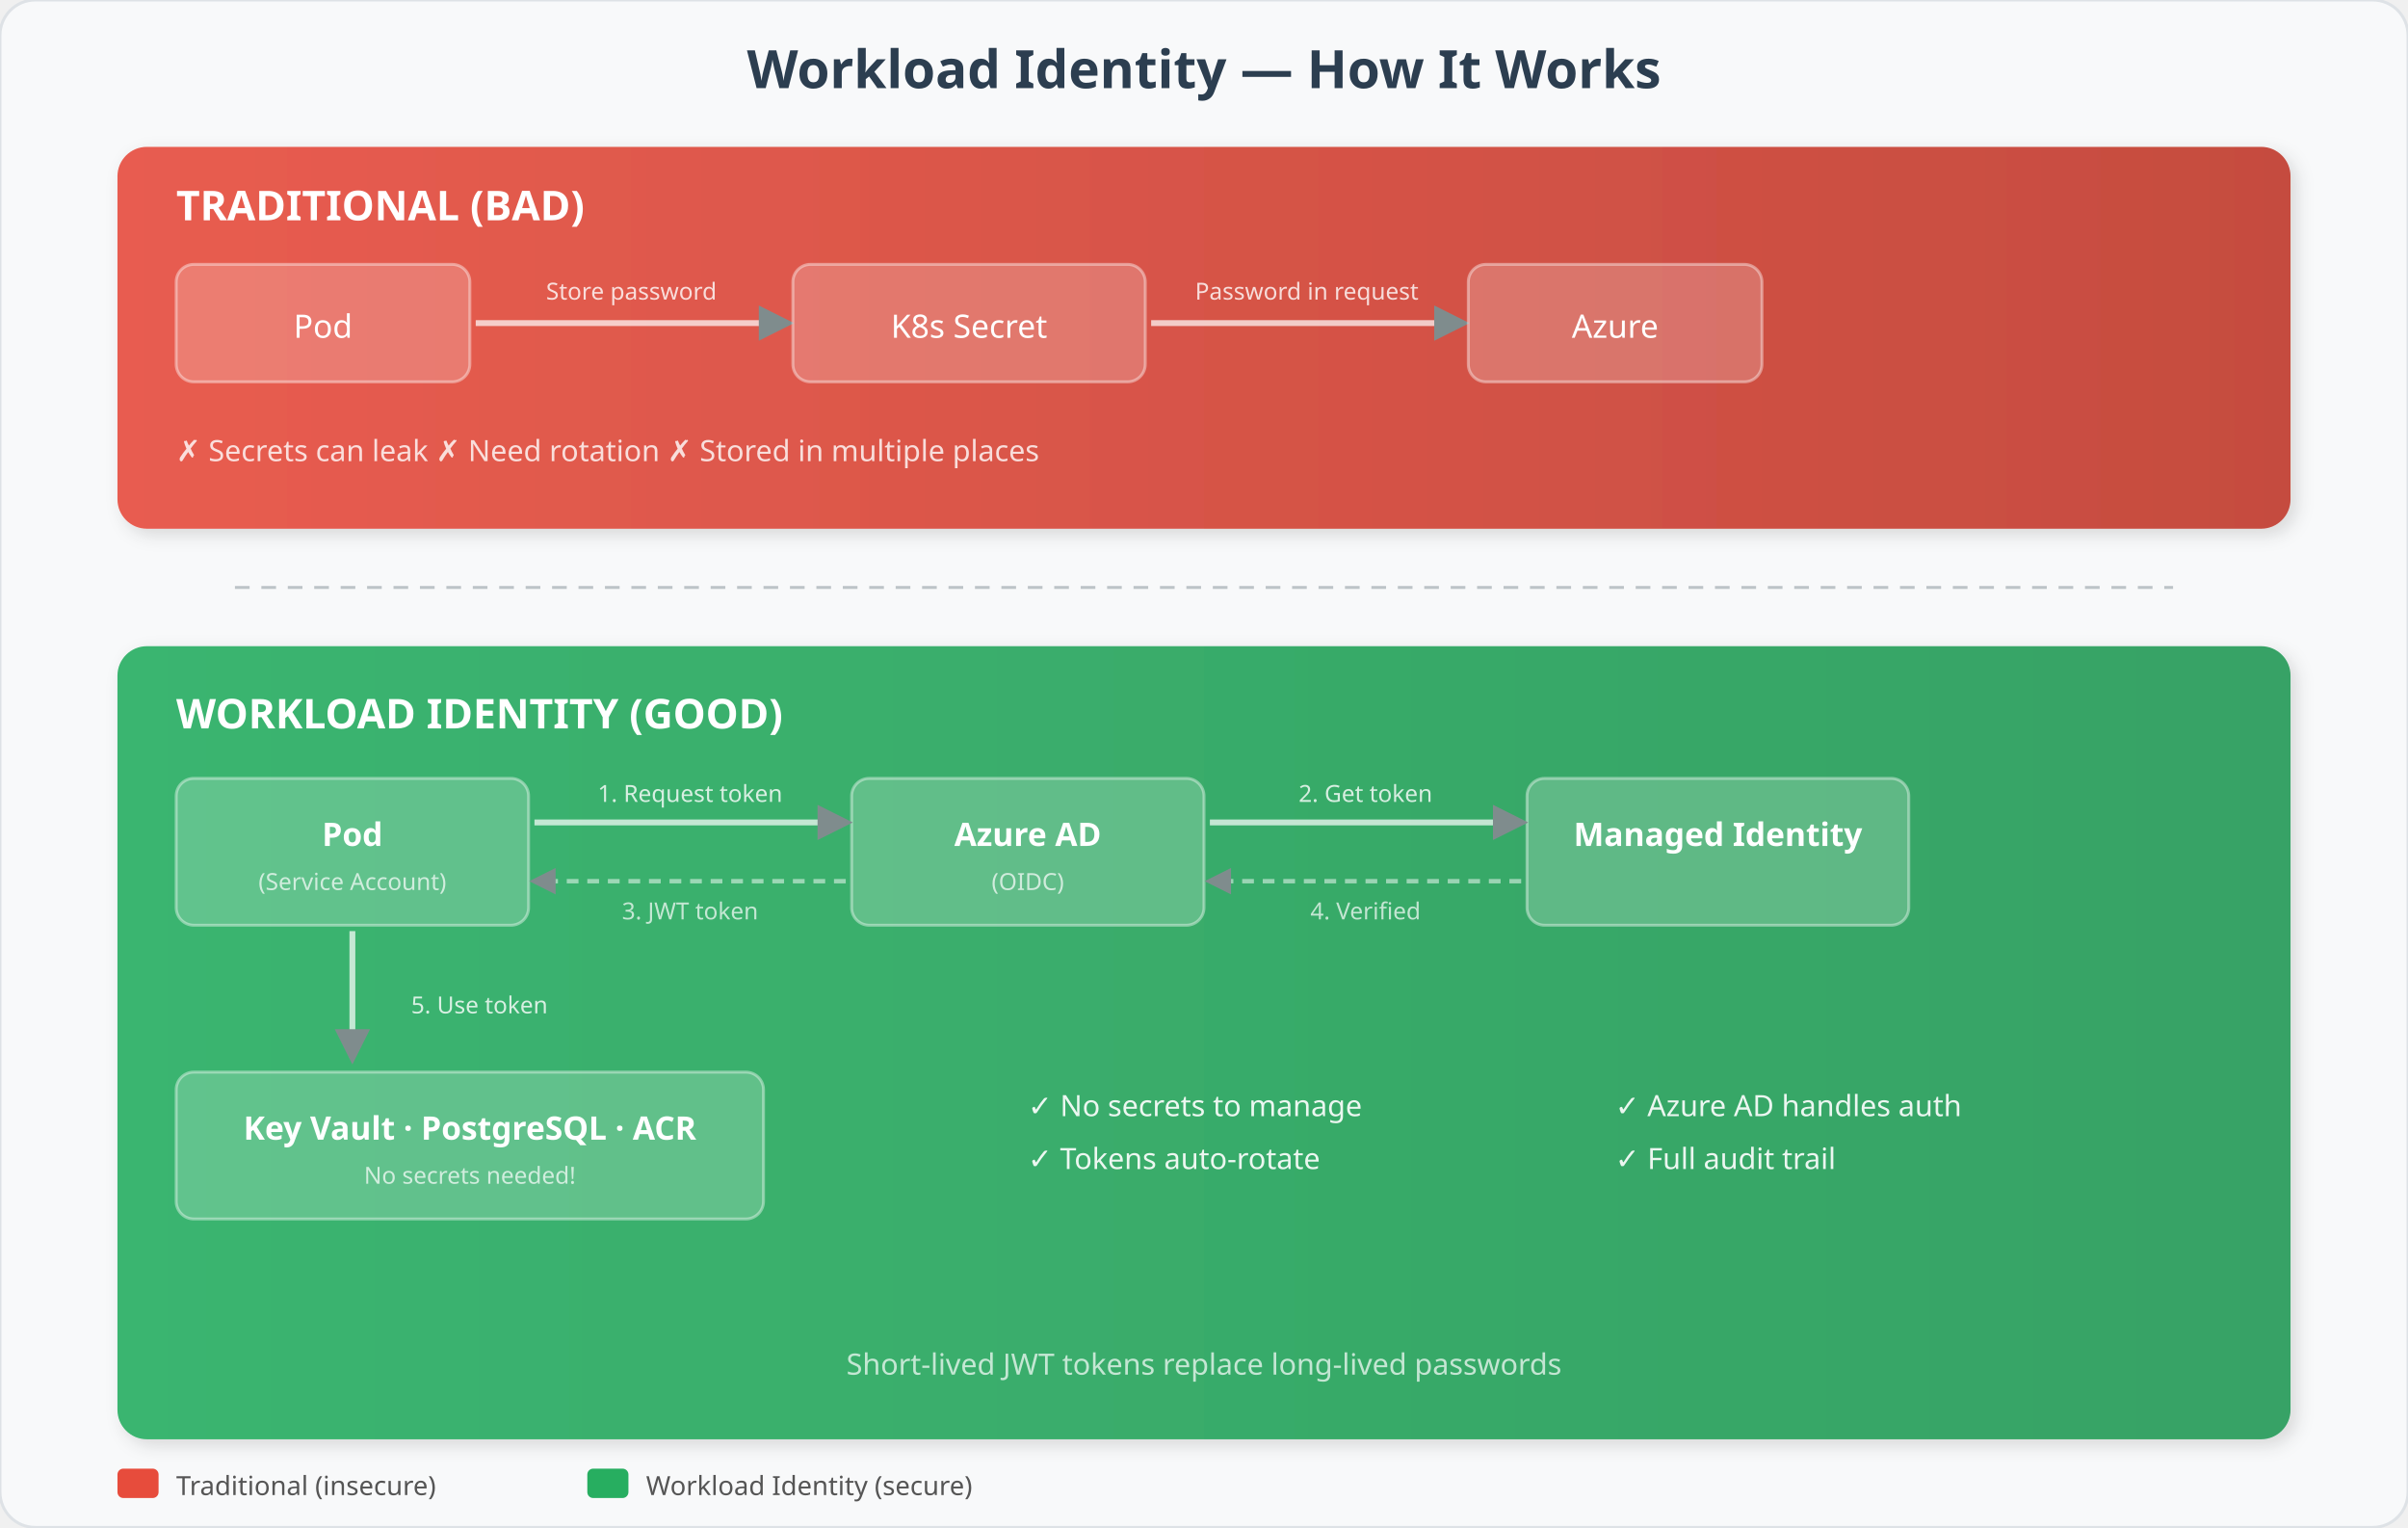
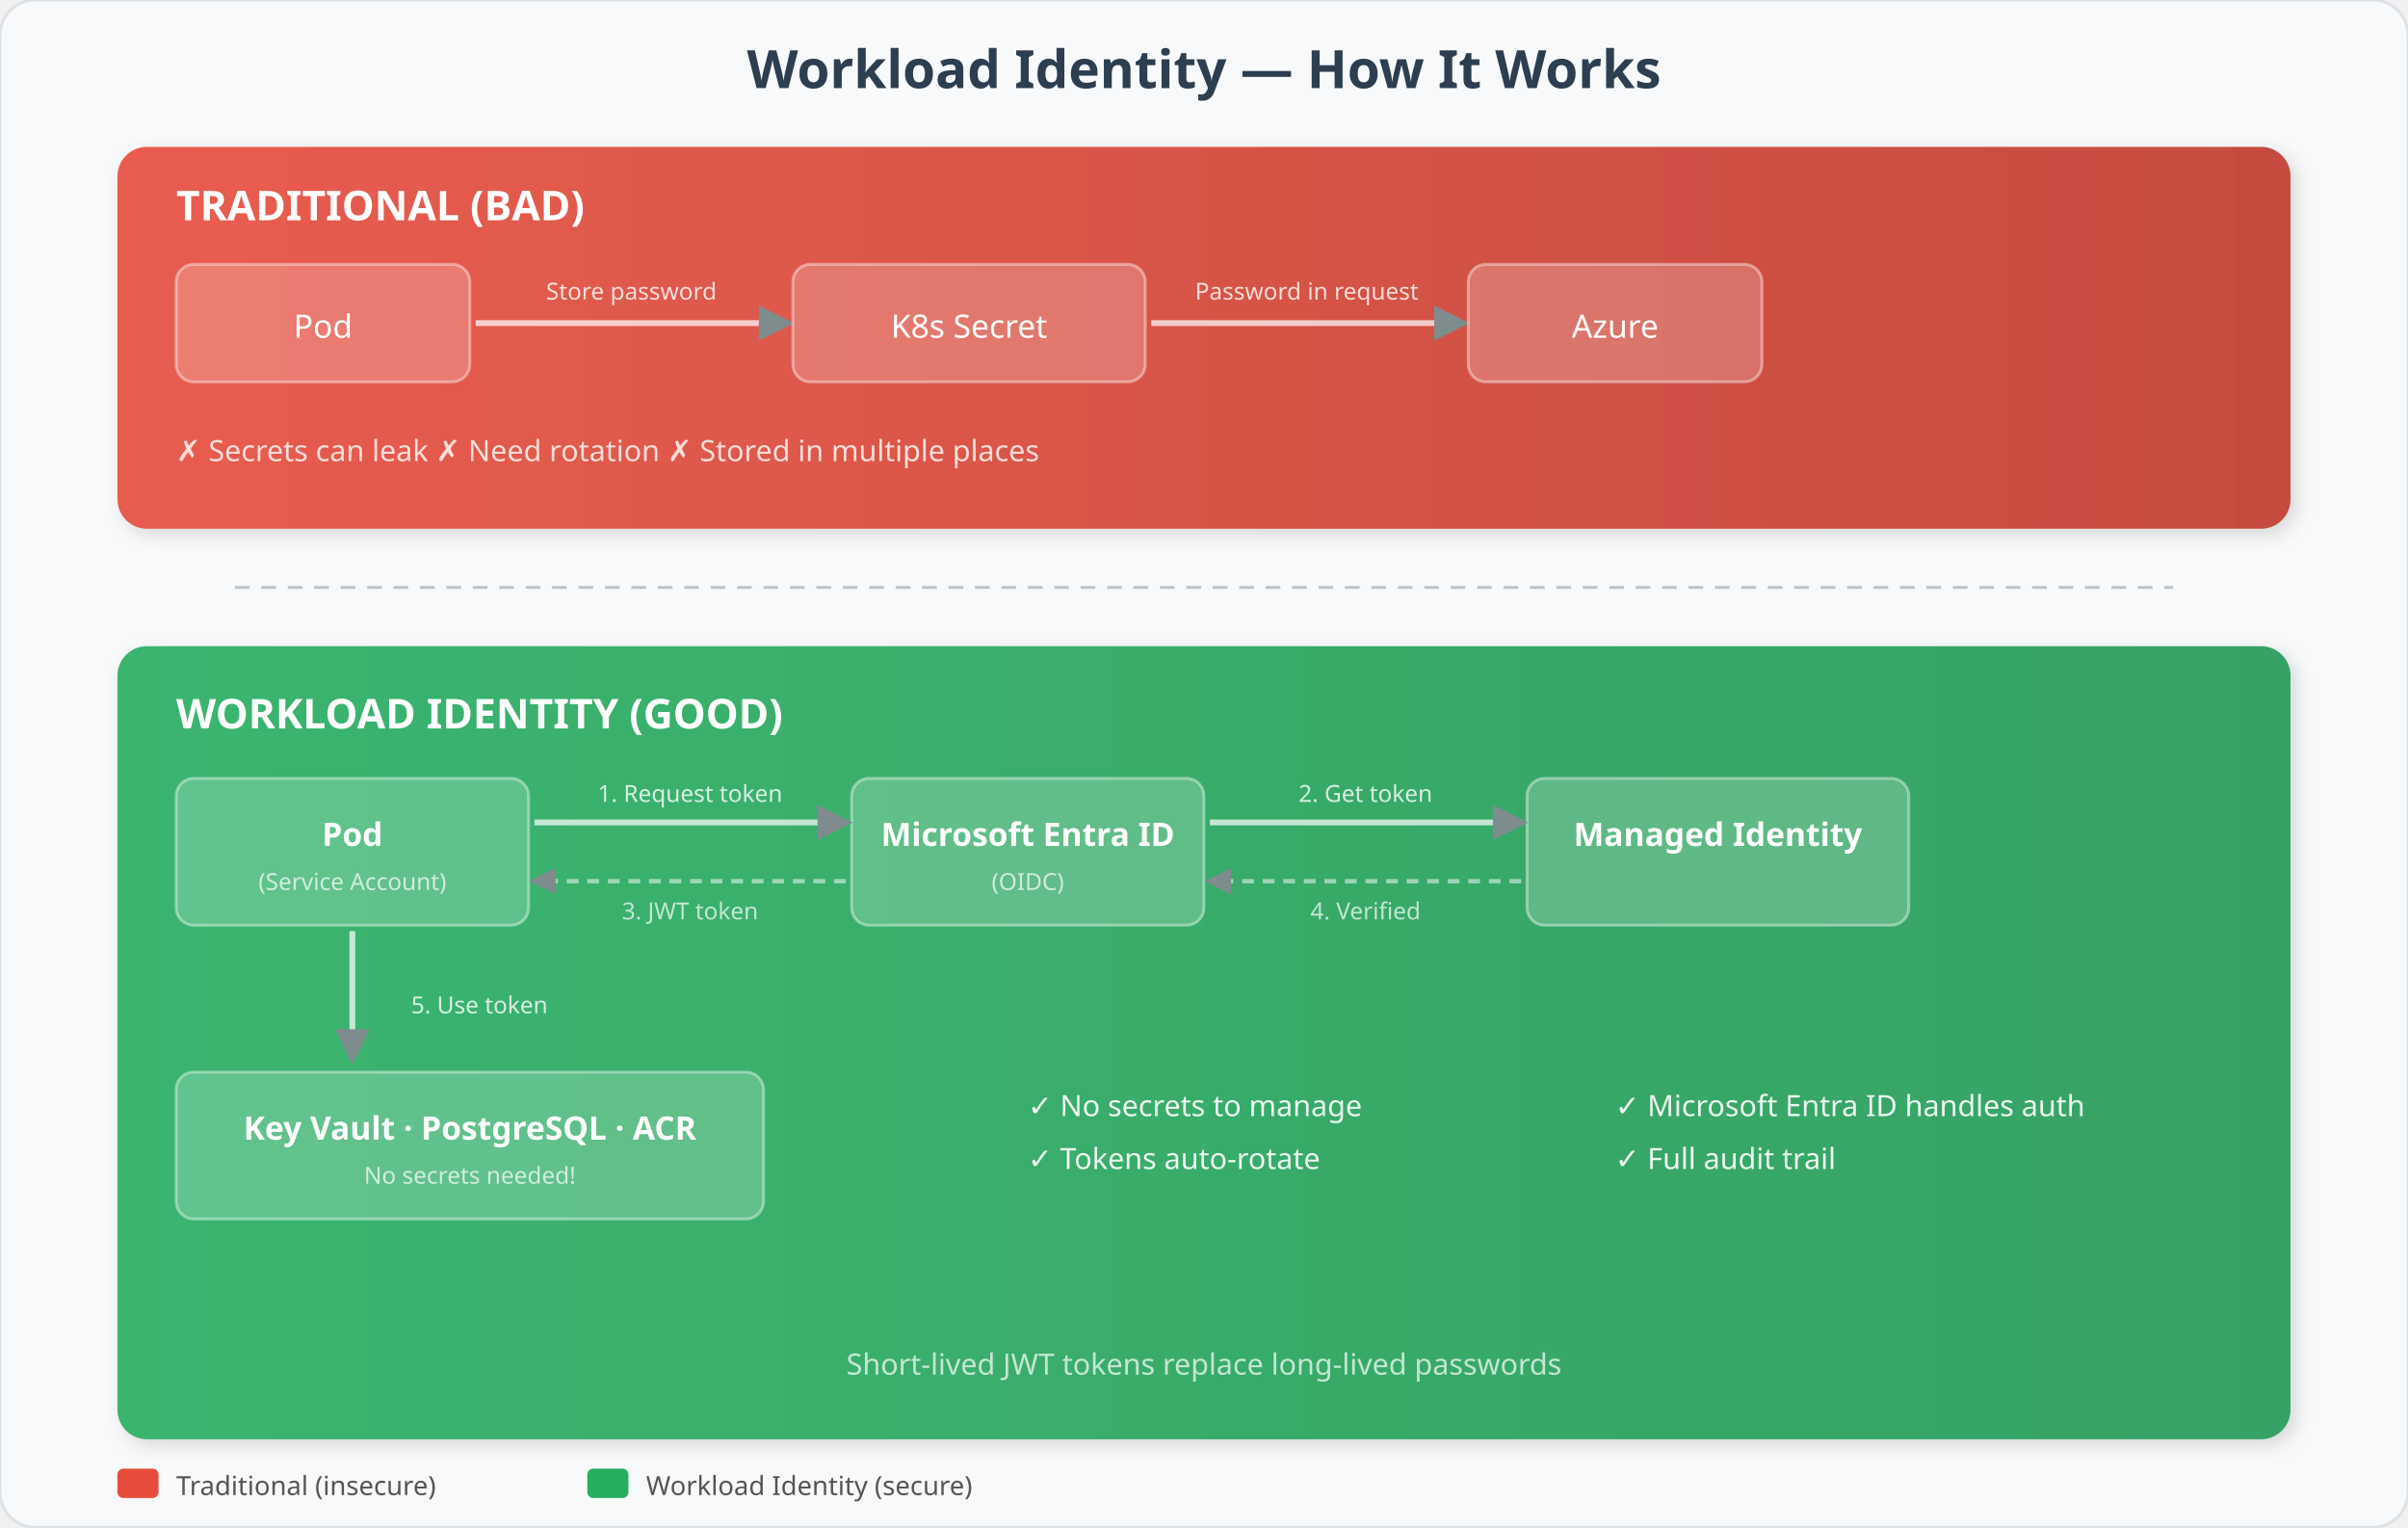
<svg xmlns="http://www.w3.org/2000/svg" viewBox="0 0 820 520" font-family="Segoe UI, sans-serif">
  <defs>
    <linearGradient id="badg" x1="0" y1="0" x2="1" y2="0">
      <stop offset="0%" stop-color="#e74c3c" />
      <stop offset="100%" stop-color="#c0392b" />
    </linearGradient>
    <linearGradient id="goodg" x1="0" y1="0" x2="1" y2="0">
      <stop offset="0%" stop-color="#27ae60" />
      <stop offset="100%" stop-color="#229954" />
    </linearGradient>
    <filter id="ds">
      <feDropShadow dx="2" dy="2" stdDeviation="3" flood-opacity="0.15" />
    </filter>
    <marker id="arr" viewBox="0 0 10 10" refX="8" refY="5" markerWidth="6" markerHeight="6" orient="auto">
      <path d="M 0 0 L 10 5 L 0 10 z" fill="#7f8c8d" />
    </marker>
    <marker id="arrg" viewBox="0 0 10 10" refX="8" refY="5" markerWidth="6" markerHeight="6" orient="auto">
      <path d="M 0 0 L 10 5 L 0 10 z" fill="#27ae60" />
    </marker>
  </defs>
  <rect width="820" height="520" rx="12" fill="#f8f9fa" stroke="#dee2e6" />
  <text x="410" y="30" text-anchor="middle" font-size="18" font-weight="700" fill="#2c3e50">Workload Identity — How It Works</text>
  <rect x="40" y="50" width="740" height="130" rx="10" fill="url(#badg)" filter="url(#ds)" opacity="0.9" />
  <text x="60" y="75" font-size="14" font-weight="700" fill="#fff">TRADITIONAL (BAD)</text>
  <rect x="60" y="90" width="100" height="40" rx="6" fill="rgba(255,255,255,0.2)" stroke="rgba(255,255,255,0.4)" />
  <text x="110" y="115" text-anchor="middle" font-size="11" fill="#fff">Pod</text>
  <line x1="162" y1="110" x2="268" y2="110" stroke="rgba(255,255,255,0.7)" stroke-width="2" marker-end="url(#arr)" />
  <text x="215" y="102" text-anchor="middle" font-size="8" fill="rgba(255,255,255,0.8)">Store password</text>
  <rect x="270" y="90" width="120" height="40" rx="6" fill="rgba(255,255,255,0.2)" stroke="rgba(255,255,255,0.4)" />
  <text x="330" y="115" text-anchor="middle" font-size="11" fill="#fff">K8s Secret</text>
  <line x1="392" y1="110" x2="498" y2="110" stroke="rgba(255,255,255,0.7)" stroke-width="2" marker-end="url(#arr)" />
  <text x="445" y="102" text-anchor="middle" font-size="8" fill="rgba(255,255,255,0.8)">Password in request</text>
  <rect x="500" y="90" width="100" height="40" rx="6" fill="rgba(255,255,255,0.2)" stroke="rgba(255,255,255,0.4)" />
  <text x="550" y="115" text-anchor="middle" font-size="11" fill="#fff">Azure</text>
  <text x="60" y="157" font-size="10" fill="rgba(255,255,255,0.8)">✗ Secrets can leak    ✗ Need rotation    ✗ Stored in multiple places</text>
  <line x1="80" y1="200" x2="740" y2="200" stroke="#bdc3c7" stroke-width="1" stroke-dasharray="5,4" />
  <rect x="40" y="220" width="740" height="270" rx="10" fill="url(#goodg)" filter="url(#ds)" opacity="0.9" />
  <text x="60" y="248" font-size="14" font-weight="700" fill="#fff">WORKLOAD IDENTITY (GOOD)</text>
  <rect x="60" y="265" width="120" height="50" rx="6" fill="rgba(255,255,255,0.2)" stroke="rgba(255,255,255,0.4)" />
  <text x="120" y="288" text-anchor="middle" font-size="11" fill="#fff" font-weight="600">Pod</text>
  <text x="120" y="303" text-anchor="middle" font-size="8" fill="rgba(255,255,255,0.7)">(Service Account)</text>
  <rect x="290" y="265" width="120" height="50" rx="6" fill="rgba(255,255,255,0.2)" stroke="rgba(255,255,255,0.4)" />
-   <text x="350" y="288" text-anchor="middle" font-size="11" fill="#fff" font-weight="600">Azure AD</text>
+   <text x="350" y="288" text-anchor="middle" font-size="11" fill="#fff" font-weight="600">Microsoft Entra ID</text>
  <text x="350" y="303" text-anchor="middle" font-size="8" fill="rgba(255,255,255,0.7)">(OIDC)</text>
  <rect x="520" y="265" width="130" height="50" rx="6" fill="rgba(255,255,255,0.2)" stroke="rgba(255,255,255,0.4)" />
  <text x="585" y="288" text-anchor="middle" font-size="11" fill="#fff" font-weight="600">Managed Identity</text>
  <line x1="182" y1="280" x2="288" y2="280" stroke="rgba(255,255,255,0.7)" stroke-width="2" marker-end="url(#arr)" />
  <text x="235" y="273" text-anchor="middle" font-size="8" fill="rgba(255,255,255,0.8)">1. Request token</text>
  <line x1="412" y1="280" x2="518" y2="280" stroke="rgba(255,255,255,0.7)" stroke-width="2" marker-end="url(#arr)" />
  <text x="465" y="273" text-anchor="middle" font-size="8" fill="rgba(255,255,255,0.8)">2. Get token</text>
  <line x1="518" y1="300" x2="412" y2="300" stroke="rgba(255,255,255,0.5)" stroke-width="1.5" marker-end="url(#arr)" stroke-dasharray="4,3" />
  <text x="465" y="313" text-anchor="middle" font-size="8" fill="rgba(255,255,255,0.7)">4. Verified</text>
  <line x1="288" y1="300" x2="182" y2="300" stroke="rgba(255,255,255,0.5)" stroke-width="1.5" marker-end="url(#arr)" stroke-dasharray="4,3" />
  <text x="235" y="313" text-anchor="middle" font-size="8" fill="rgba(255,255,255,0.7)">3. JWT token</text>
  <line x1="120" y1="317" x2="120" y2="360" stroke="rgba(255,255,255,0.7)" stroke-width="2" marker-end="url(#arr)" />
  <text x="140" y="345" font-size="8" fill="rgba(255,255,255,0.8)">5. Use token</text>
  <rect x="60" y="365" width="200" height="50" rx="6" fill="rgba(255,255,255,0.2)" stroke="rgba(255,255,255,0.4)" />
  <text x="160" y="388" text-anchor="middle" font-size="11" fill="#fff" font-weight="600">Key Vault · PostgreSQL · ACR</text>
  <text x="160" y="403" text-anchor="middle" font-size="8" fill="rgba(255,255,255,0.7)">No secrets needed!</text>
  <text x="350" y="380" font-size="10" fill="rgba(255,255,255,0.9)">✓ No secrets to manage</text>
  <text x="350" y="398" font-size="10" fill="rgba(255,255,255,0.9)">✓ Tokens auto-rotate</text>
-   <text x="550" y="380" font-size="10" fill="rgba(255,255,255,0.9)">✓ Azure AD handles auth</text>
+   <text x="550" y="380" font-size="10" fill="rgba(255,255,255,0.9)">✓ Microsoft Entra ID handles auth</text>
  <text x="550" y="398" font-size="10" fill="rgba(255,255,255,0.9)">✓ Full audit trail</text>
  <text x="410" y="468" text-anchor="middle" font-size="10" fill="rgba(255,255,255,0.7)">Short-lived JWT tokens replace long-lived passwords</text>
  <rect x="40" y="500" width="14" height="10" rx="2" fill="#e74c3c" />
  <text x="60" y="509" font-size="9" fill="#555">Traditional (insecure)</text>
  <rect x="200" y="500" width="14" height="10" rx="2" fill="#27ae60" />
  <text x="220" y="509" font-size="9" fill="#555">Workload Identity (secure)</text>
</svg>
